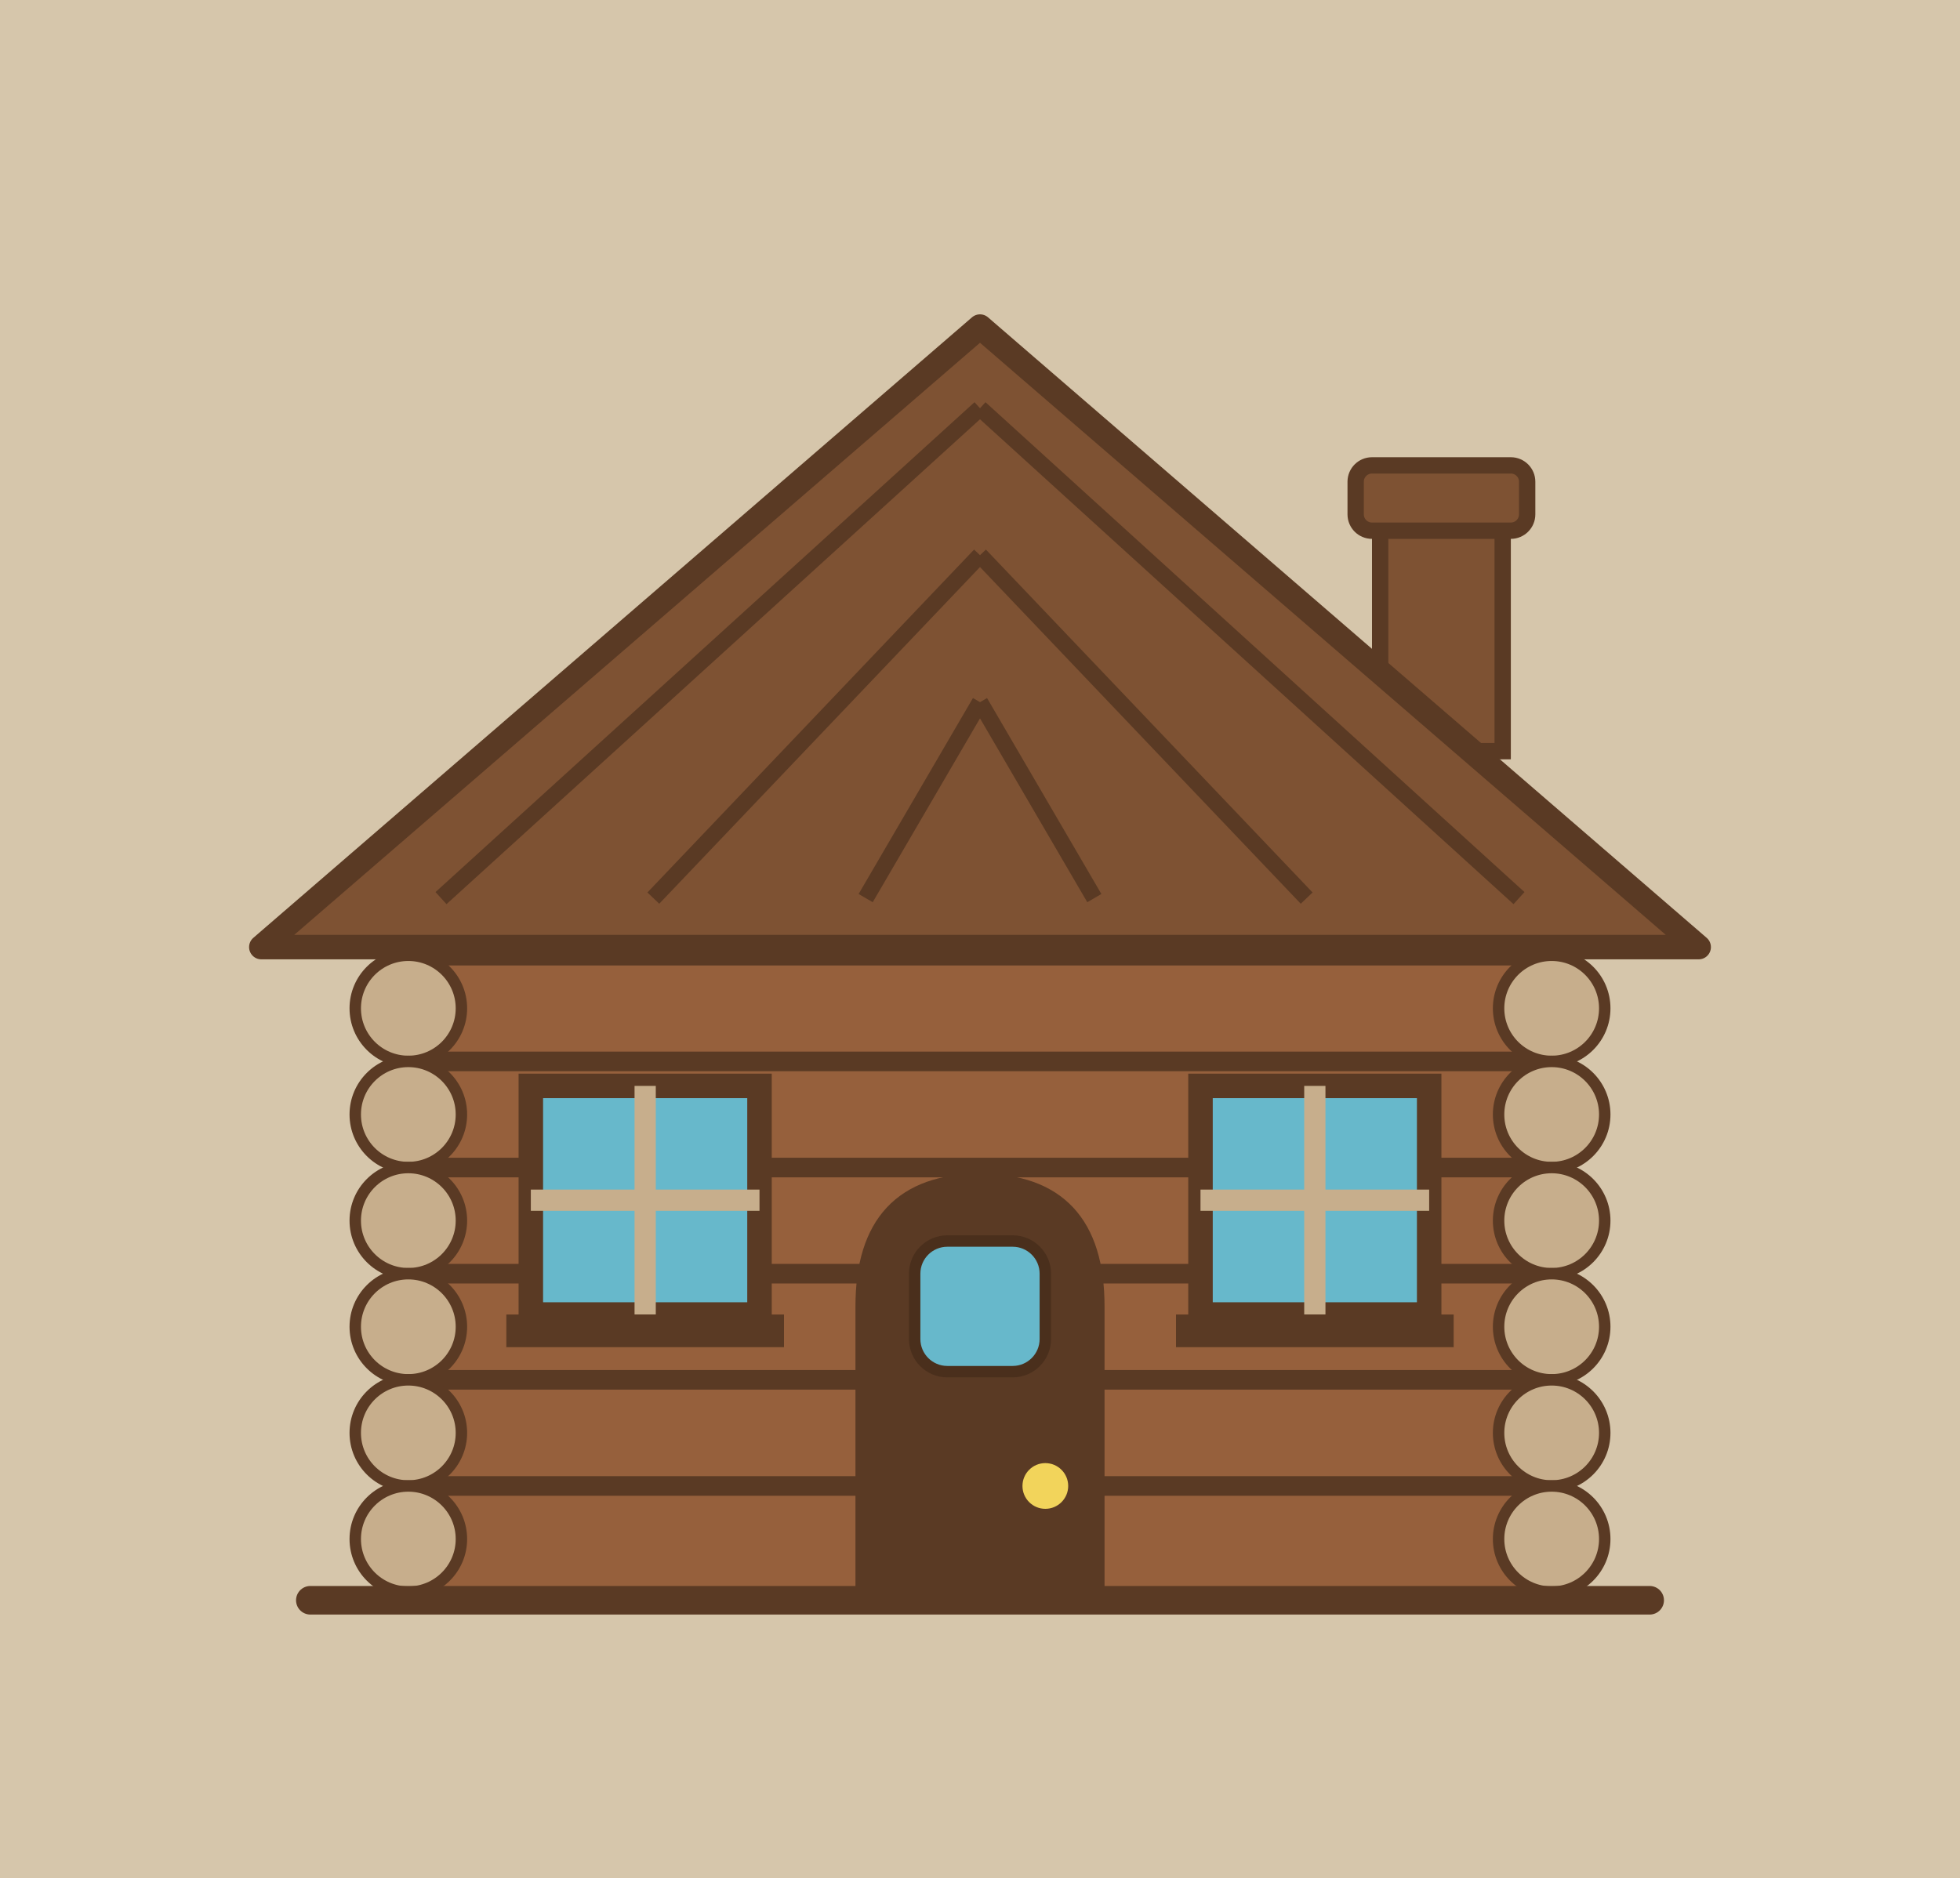
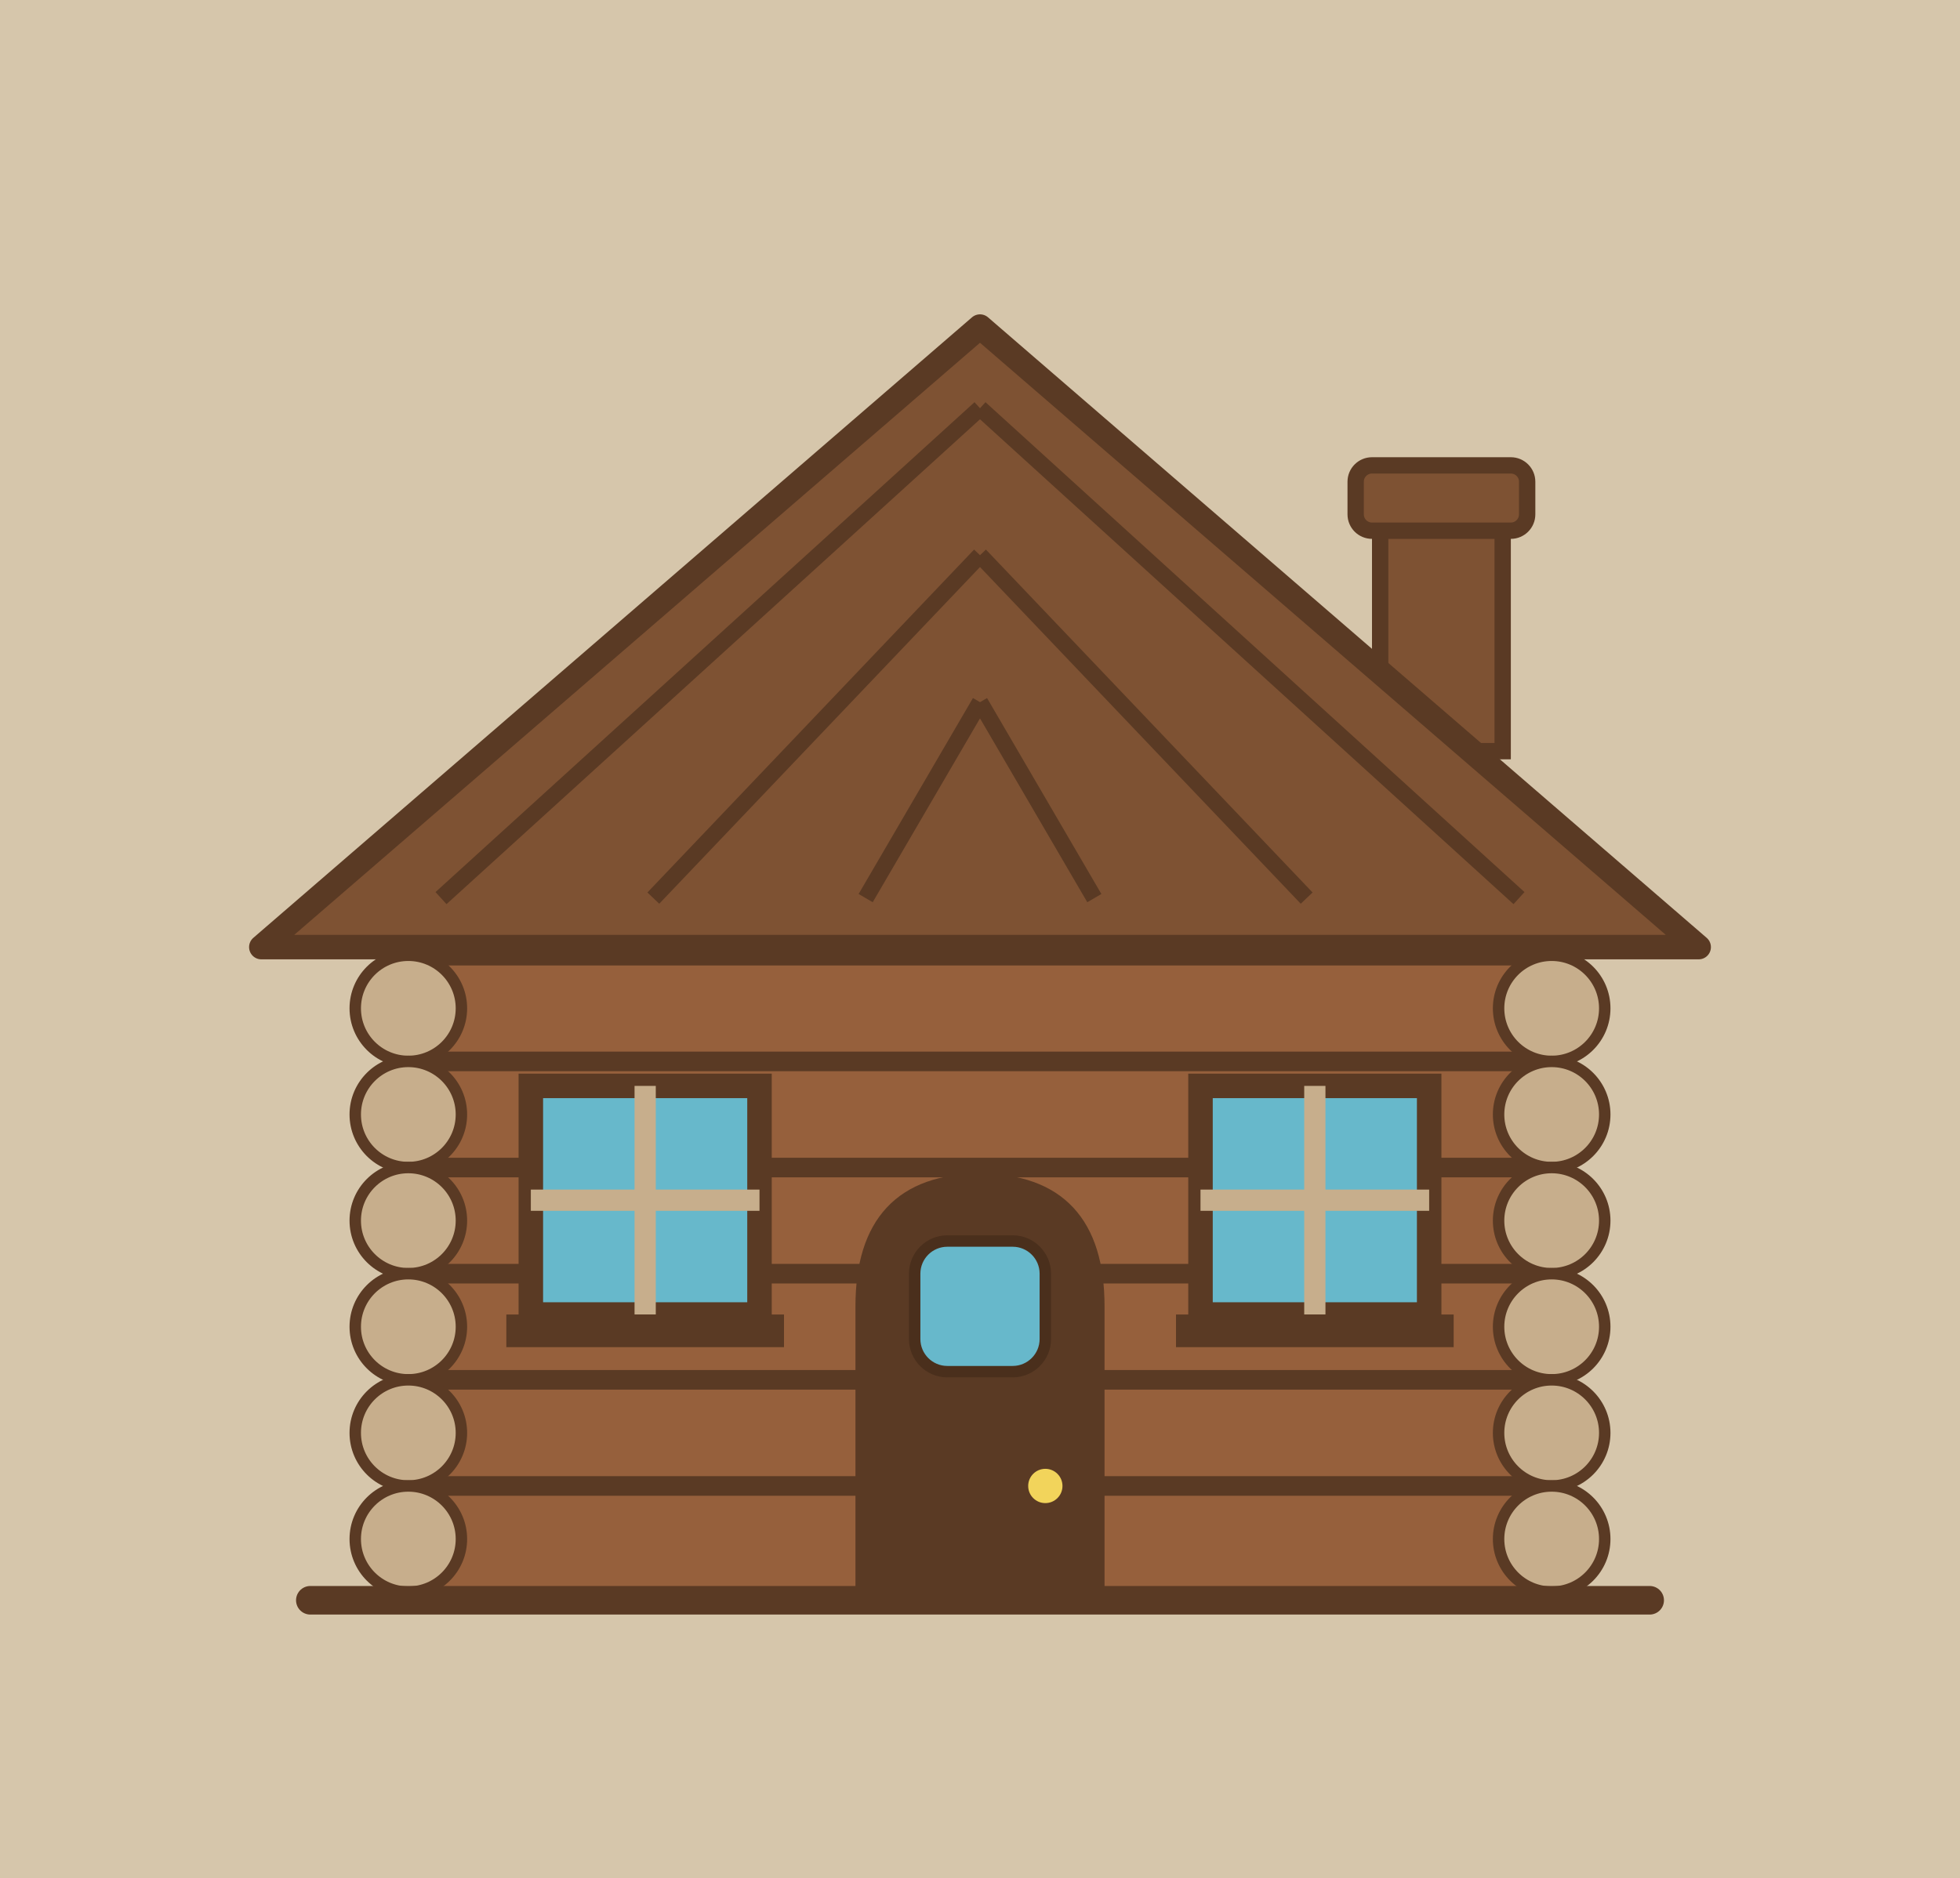
<svg xmlns="http://www.w3.org/2000/svg" viewBox="-20 -20 240 230" width="100%" height="100%">
  <rect x="-24" y="-24" width="248" height="238" fill="#D6C6AB" />
  <rect x="149" y="40" width="15" height="32" fill="#7E5233" stroke="#5A3A24" stroke-width="2" />
  <rect x="146" y="37" width="21" height="8" rx="2" fill="#7E5233" stroke="#5A3A24" stroke-width="2" />
  <path d="M 100 20 L 12 96 L 188 96 Z" fill="#7E5233" stroke="#5A3A24" stroke-width="3" stroke-linejoin="round" />
  <g stroke="#5A3A24" stroke-width="2">
    <line x1="100" y1="30" x2="34" y2="90" />
    <line x1="100" y1="30" x2="166" y2="90" />
    <line x1="100" y1="48" x2="60" y2="90" />
    <line x1="100" y1="48" x2="140" y2="90" />
    <line x1="100" y1="66" x2="86" y2="90" />
    <line x1="100" y1="66" x2="114" y2="90" />
  </g>
  <rect x="30" y="97" width="140" height="79" fill="#96603C" stroke="#5A3A24" stroke-width="2.5" />
  <g stroke="#5A3A24" stroke-width="2.4">
    <line x1="31" y1="110" x2="169" y2="110" />
    <line x1="31" y1="123" x2="169" y2="123" />
    <line x1="31" y1="136" x2="169" y2="136" />
    <line x1="31" y1="149" x2="169" y2="149" />
    <line x1="31" y1="162" x2="169" y2="162" />
  </g>
  <g fill="#C7AE8C" stroke="#5A3A24" stroke-width="1.4">
    <circle cx="30" cy="103.5" r="6.5" />
    <circle cx="30" cy="116.5" r="6.5" />
    <circle cx="30" cy="129.5" r="6.5" />
    <circle cx="30" cy="142.5" r="6.5" />
    <circle cx="30" cy="155.5" r="6.5" />
    <circle cx="30" cy="168.5" r="6.5" />
    <circle cx="170" cy="103.5" r="6.5" />
    <circle cx="170" cy="116.5" r="6.5" />
    <circle cx="170" cy="129.5" r="6.5" />
    <circle cx="170" cy="142.5" r="6.5" />
    <circle cx="170" cy="155.5" r="6.5" />
    <circle cx="170" cy="168.5" r="6.5" />
  </g>
  <rect x="45" y="113" width="28" height="28" fill="#67B8CB" stroke="#5A3A24" stroke-width="3" />
  <line x1="59" y1="113" x2="59" y2="141" stroke="#C7AE8C" stroke-width="2.6" />
  <line x1="45" y1="127" x2="73" y2="127" stroke="#C7AE8C" stroke-width="2.6" />
  <rect x="42" y="141" width="34" height="4" fill="#5A3A24" />
  <rect x="127" y="113" width="28" height="28" fill="#67B8CB" stroke="#5A3A24" stroke-width="3" />
  <line x1="141" y1="113" x2="141" y2="141" stroke="#C7AE8C" stroke-width="2.6" />
  <line x1="127" y1="127" x2="155" y2="127" stroke="#C7AE8C" stroke-width="2.6" />
  <rect x="124" y="141" width="34" height="4" fill="#5A3A24" />
  <path d="M 86 176 L 86 140 Q 86 125 100 125 Q 114 125 114 140 L 114 176 Z" fill="#5A3A24" stroke="#5A3A24" stroke-width="2.5" />
  <rect x="92" y="132" width="16" height="16" rx="4" fill="#67B8CB" stroke="#4A2F1C" stroke-width="1.4" />
-   <circle cx="108" cy="162" r="2.8" fill="#F2D45B" />
+   <circle cx="108" cy="162" r="2.1" fill="#F2D45B" />
  <line x1="18" y1="176" x2="182" y2="176" stroke="#5A3A24" stroke-width="3.5" stroke-linecap="round" />
</svg>
